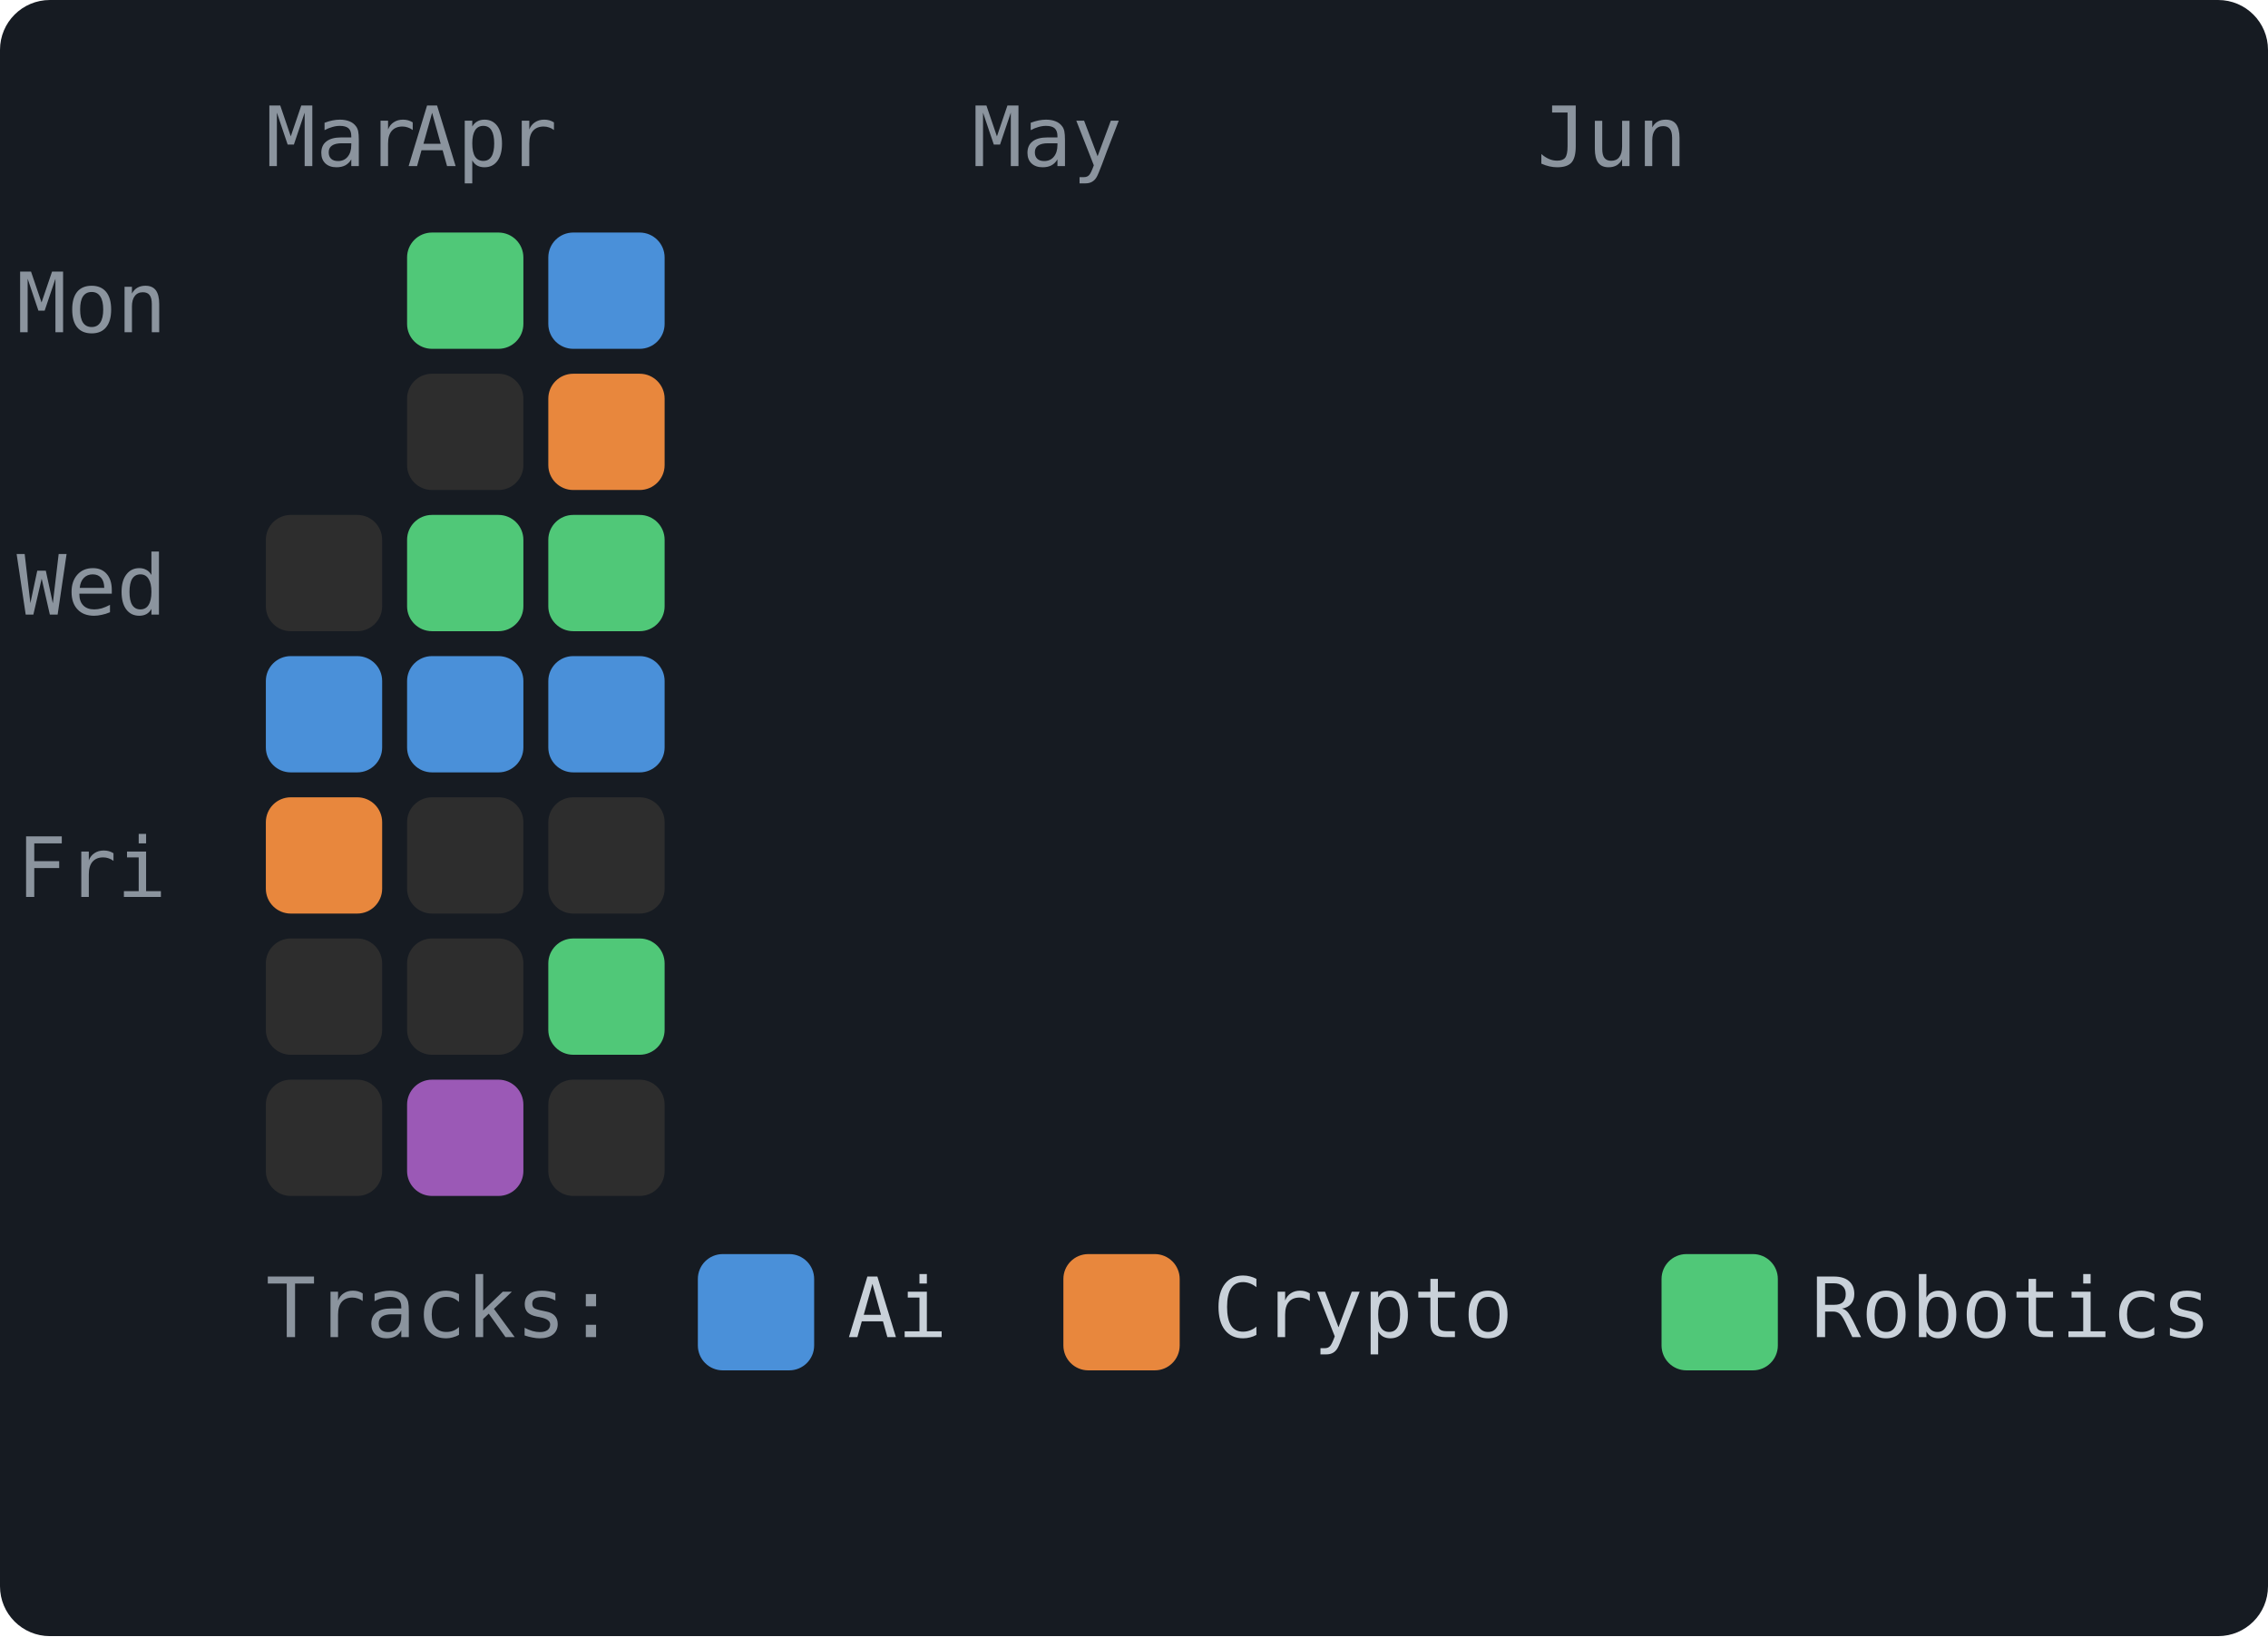
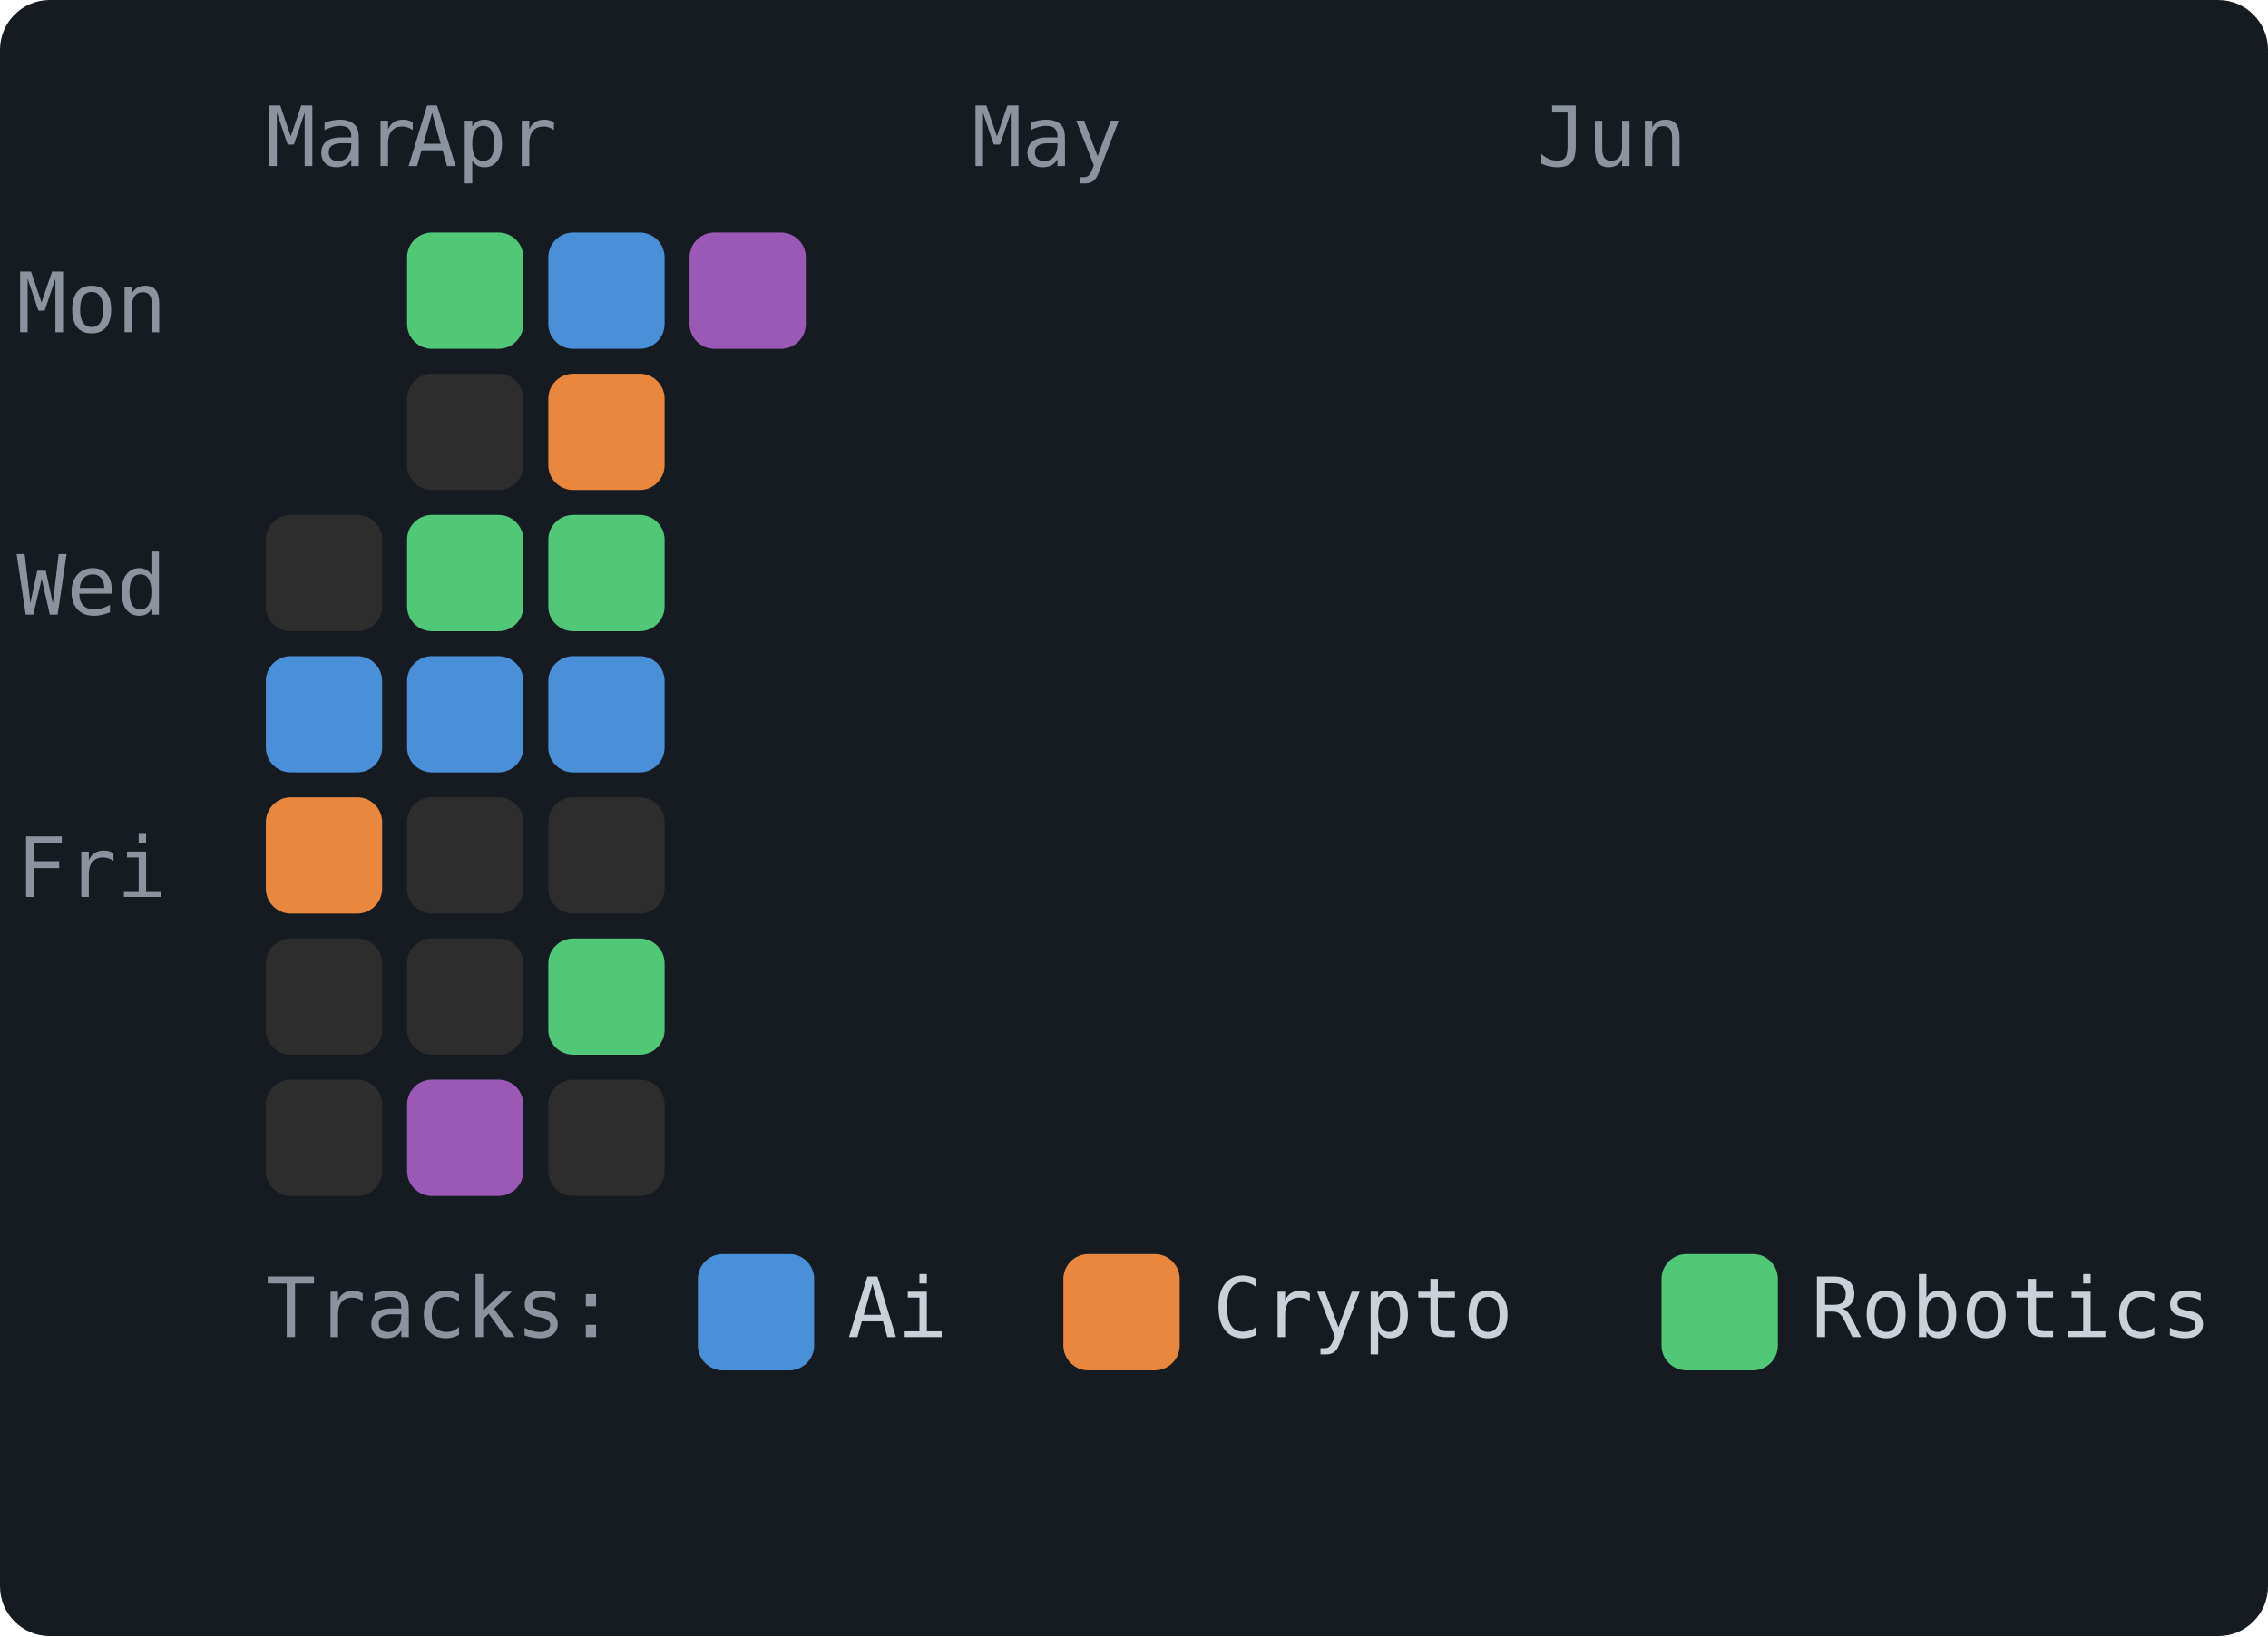
<svg xmlns="http://www.w3.org/2000/svg" width="273" height="197" viewBox="0 0 273 197">
  <rect width="273" height="197" fill="#161B22" rx="6" />
  <text x="2" y="40" fill="#8B949E" font-family="monospace" font-size="10">Mon</text>
  <text x="2" y="74" fill="#8B949E" font-family="monospace" font-size="10">Wed</text>
  <text x="2" y="108" fill="#8B949E" font-family="monospace" font-size="10">Fri</text>
  <text x="32" y="20" fill="#8B949E" font-family="monospace" font-size="10">Mar</text>
  <text x="49" y="20" fill="#8B949E" font-family="monospace" font-size="10">Apr</text>
  <text x="117" y="20" fill="#8B949E" font-family="monospace" font-size="10">May</text>
  <text x="185" y="20" fill="#8B949E" font-family="monospace" font-size="10">Jun</text>
  <rect x="32" y="62" width="14" height="14" rx="3" fill="#2D2D2D" />
  <rect x="32" y="79" width="14" height="14" rx="3" fill="#4A90D9" />
  <rect x="32" y="96" width="14" height="14" rx="3" fill="#E8873D" />
  <rect x="32" y="113" width="14" height="14" rx="3" fill="#2D2D2D" />
  <rect x="32" y="130" width="14" height="14" rx="3" fill="#2D2D2D" />
  <rect x="49" y="28" width="14" height="14" rx="3" fill="#50C878" />
  <rect x="49" y="45" width="14" height="14" rx="3" fill="#2D2D2D" />
  <rect x="49" y="62" width="14" height="14" rx="3" fill="#50C878" />
  <rect x="49" y="79" width="14" height="14" rx="3" fill="#4A90D9" />
  <rect x="49" y="96" width="14" height="14" rx="3" fill="#2D2D2D" />
  <rect x="49" y="113" width="14" height="14" rx="3" fill="#2D2D2D" />
  <rect x="49" y="130" width="14" height="14" rx="3" fill="#9B59B6" />
  <rect x="66" y="28" width="14" height="14" rx="3" fill="#4A90D9" />
  <rect x="66" y="45" width="14" height="14" rx="3" fill="#E8873D" />
  <rect x="66" y="62" width="14" height="14" rx="3" fill="#50C878" />
  <rect x="66" y="79" width="14" height="14" rx="3" fill="#4A90D9" />
  <rect x="66" y="96" width="14" height="14" rx="3" fill="#2D2D2D" />
  <rect x="66" y="113" width="14" height="14" rx="3" fill="#50C878" />
  <rect x="66" y="130" width="14" height="14" rx="3" fill="#2D2D2D" />
+   <rect x="83" y="28" width="14" height="14" rx="3" fill="#9B59B6" />
  <text x="32" y="161" fill="#8B949E" font-family="monospace" font-size="10">Tracks:</text>
  <rect x="84" y="151" width="14" height="14" rx="3" fill="#4A90D9" />
  <text x="102" y="161" fill="#C9D1D9" font-family="monospace" font-size="10">Ai</text>
  <rect x="128" y="151" width="14" height="14" rx="3" fill="#E8873D" />
  <text x="146" y="161" fill="#C9D1D9" font-family="monospace" font-size="10">Crypto</text>
  <rect x="200" y="151" width="14" height="14" rx="3" fill="#50C878" />
  <text x="218" y="161" fill="#C9D1D9" font-family="monospace" font-size="10">Robotics</text>
  <rect x="286" y="151" width="14" height="14" rx="3" fill="#9B59B6" />
  <text x="304" y="161" fill="#C9D1D9" font-family="monospace" font-size="10">Integration</text>
  <rect x="393" y="151" width="14" height="14" rx="3" fill="#2D2D2D" />
  <text x="411" y="161" fill="#C9D1D9" font-family="monospace" font-size="10">No activity</text>
</svg>
